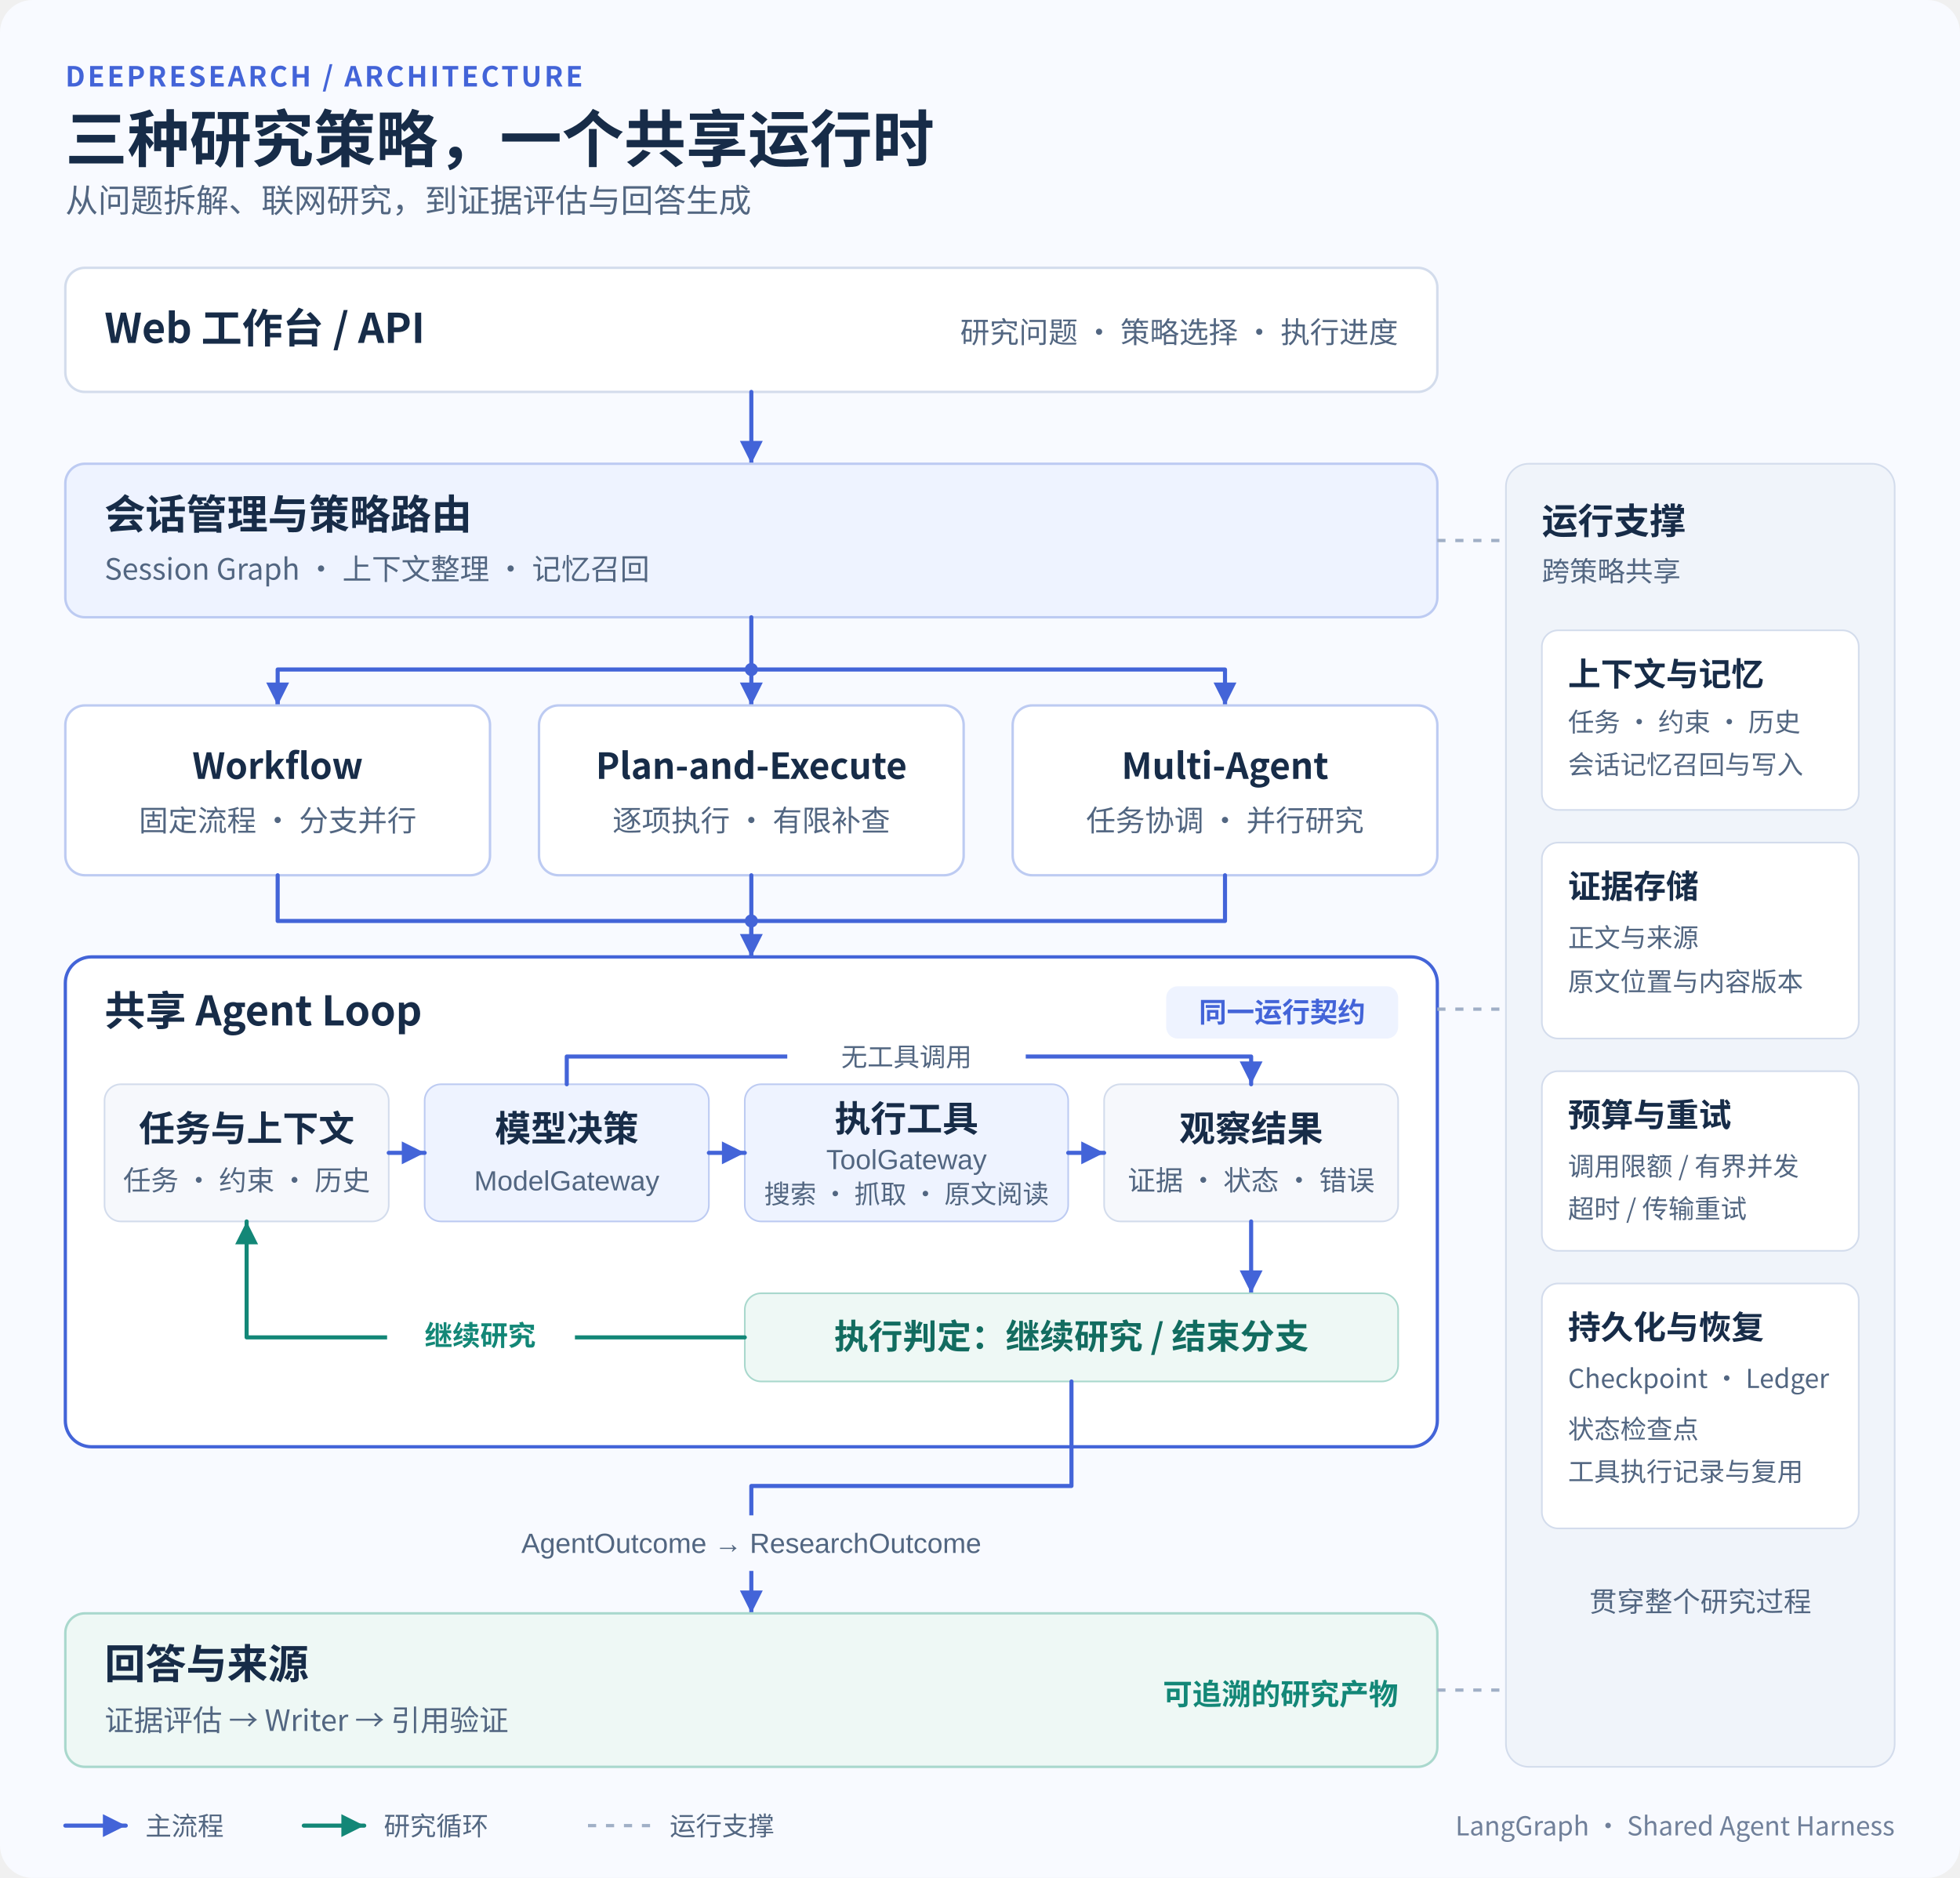
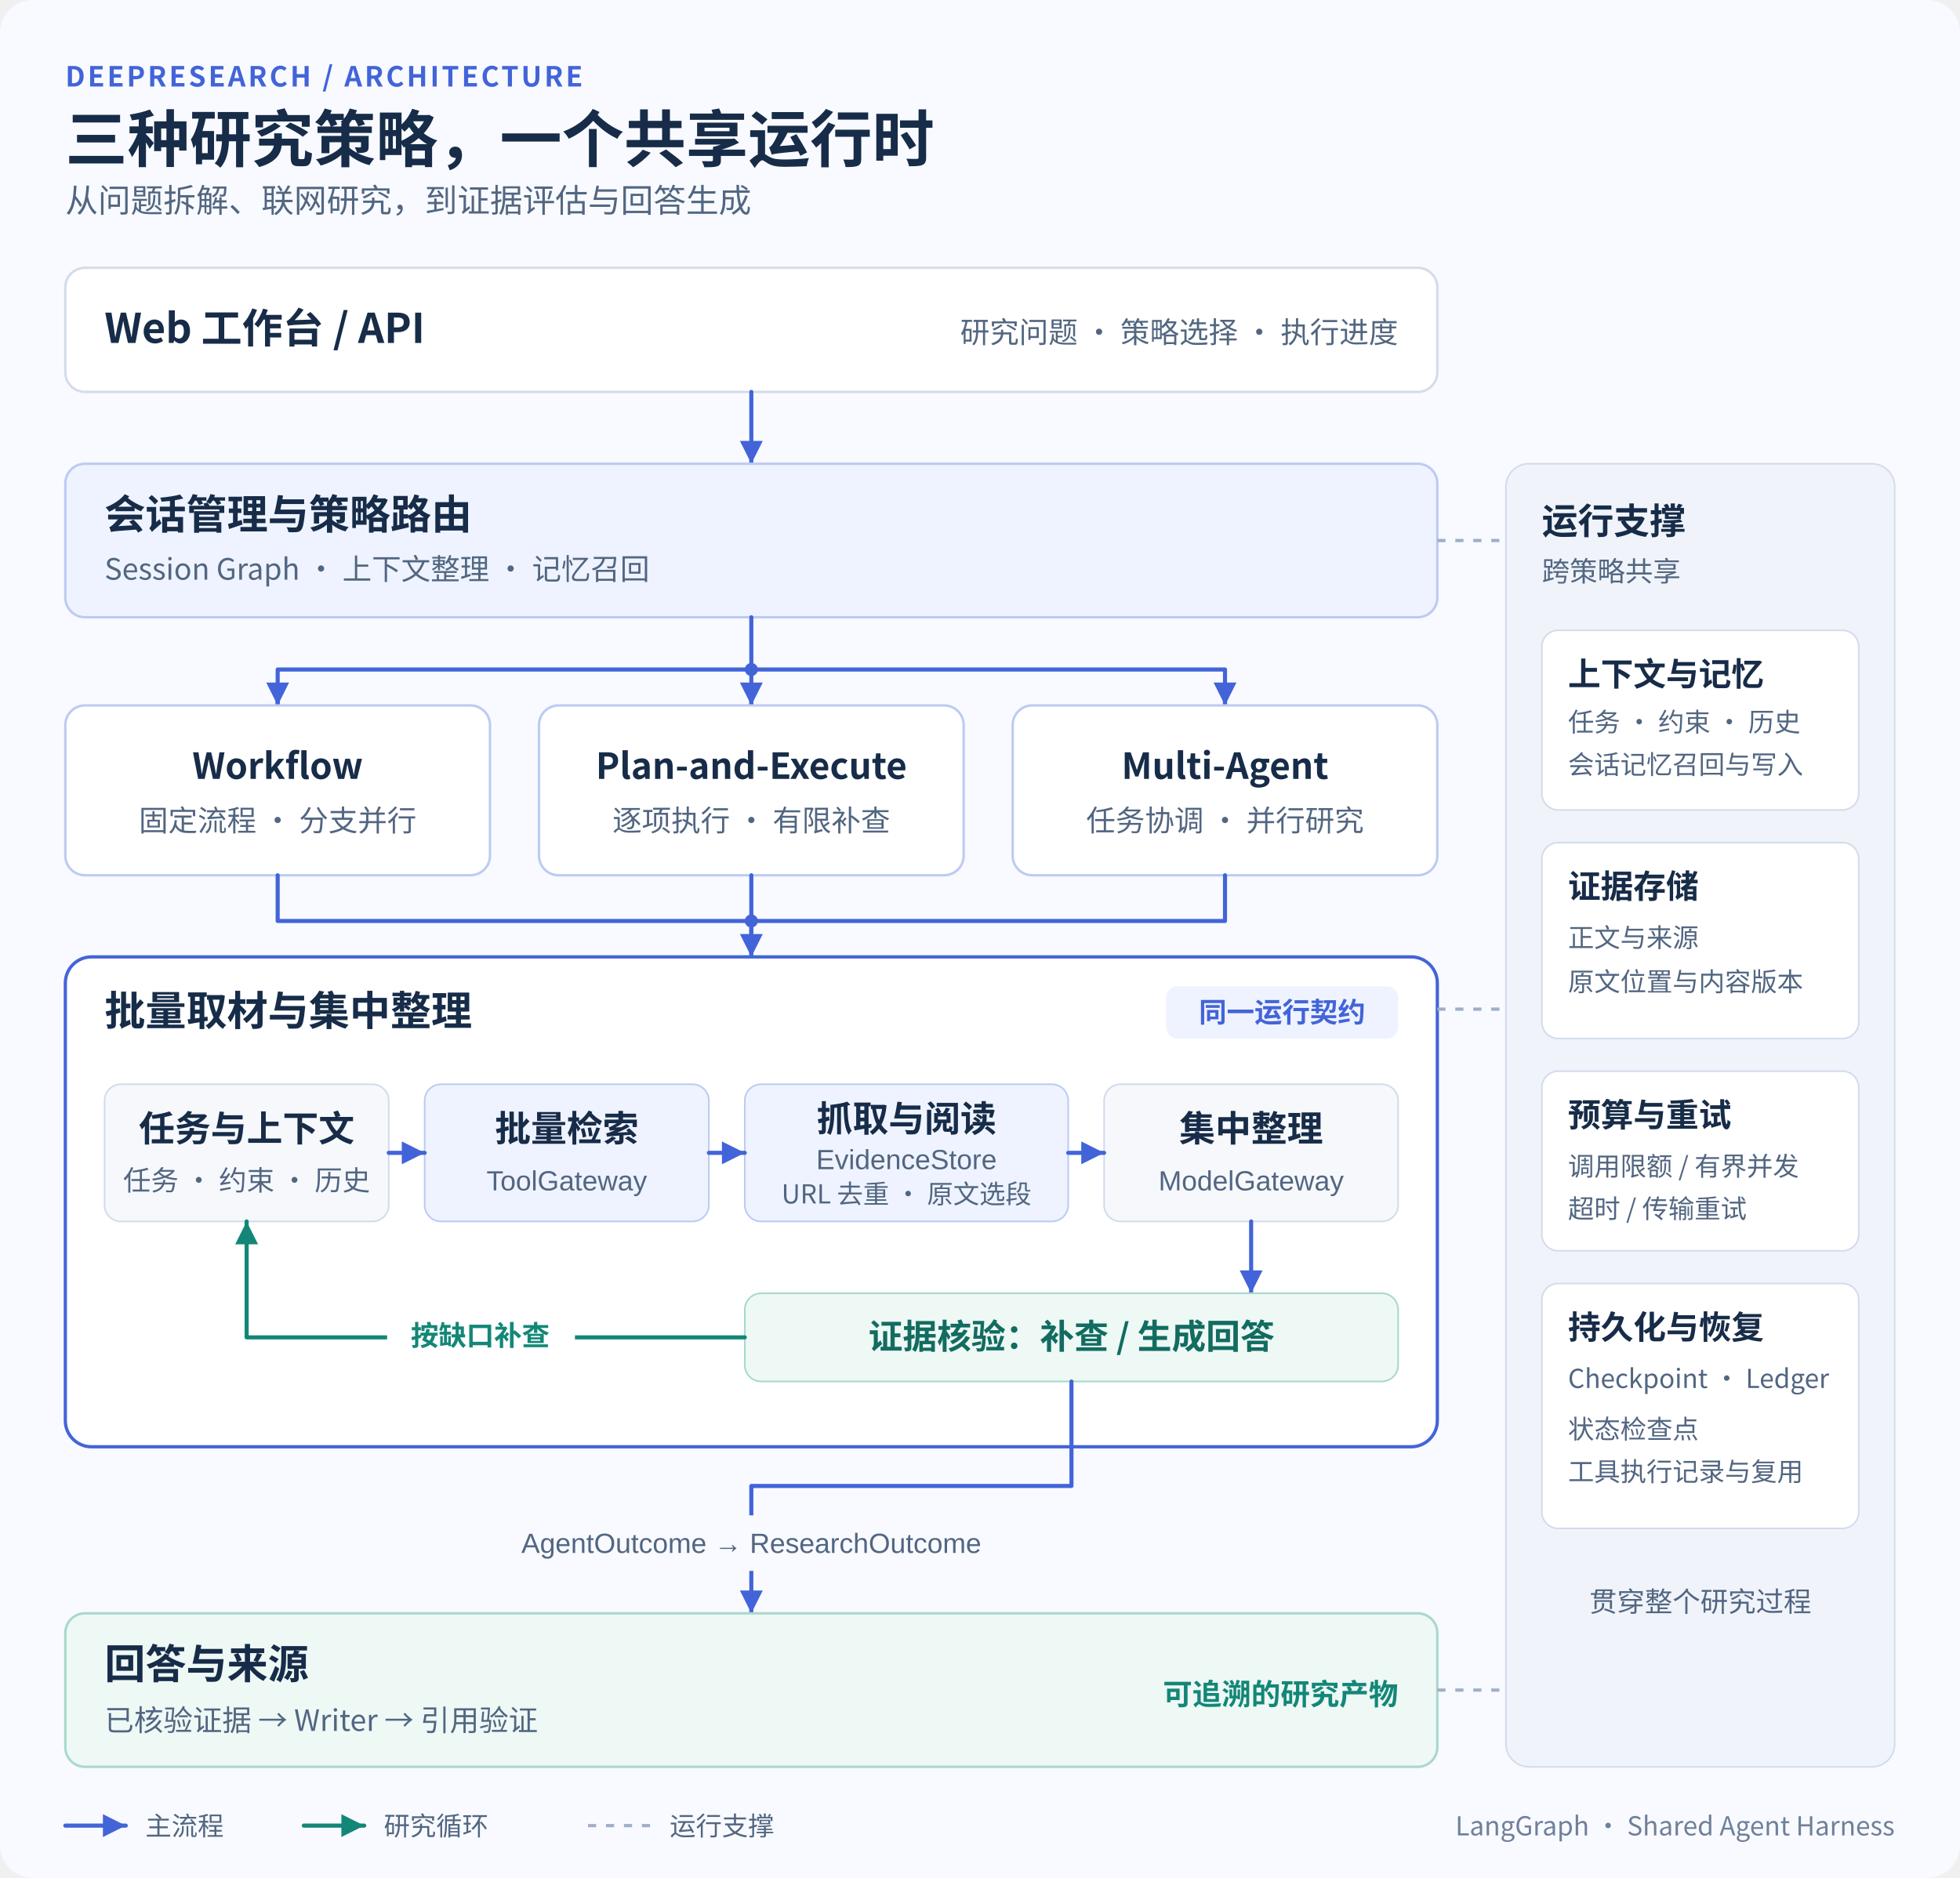
<svg xmlns="http://www.w3.org/2000/svg" width="1200" height="1150" viewBox="0 0 1200 1150" role="img" aria-labelledby="title desc">
  <defs>
    <marker id="flow-arrow" viewBox="0 0 10 10" refX="9" refY="5" markerWidth="7" markerHeight="7" orient="auto">
      <path d="M1 1 9 5 1 9Z" fill="#4364d8" />
    </marker>
    <marker id="loop-arrow" viewBox="0 0 10 10" refX="9" refY="5" markerWidth="7" markerHeight="7" orient="auto">
      <path d="M1 1 9 5 1 9Z" fill="#138777" />
    </marker>
    <style>
text { font-family: "Segoe UI", "Microsoft YaHei", "PingFang SC", "Noto Sans CJK SC", sans-serif; }
.heading { font-size:38px; font-weight:700; fill:#172c48; }
.lead { font-size:20px; fill:#526681; }
.section { font-size:25px; font-weight:650; fill:#172c48; }
.node-title { font-size:22px; font-weight:650; fill:#172c48; }
.copy { font-size:18px; fill:#526681; }
.small { font-size:17px; fill:#526681; }
.code { font-family:"Segoe UI",Arial,sans-serif; font-size:17px; fill:#526681; }
.flow { fill:none; stroke:#4364d8; stroke-width:2.5; stroke-linecap:round; stroke-linejoin:round; }
.loop { fill:none; stroke:#138777; stroke-width:2.5; stroke-linecap:round; stroke-linejoin:round; }
.support { fill:none; stroke:#a0afc6; stroke-width:2; stroke-dasharray:5 6; }
</style>
  </defs>
  <rect x="0" y="0" width="1200" height="1150" rx="20" fill="#f8faff" stroke="#f8faff" stroke-width="0" />
  <text x="40" y="53" class="copy" style="font-size:17px;fill:#4364d8;font-weight:700;letter-spacing:1.5px">DEEPRESEARCH / ARCHITECTURE</text>
  <text x="40" y="99" class="heading">三种研究策略，一个共享运行时</text>
  <text x="40" y="130" class="lead">从问题拆解、联网研究，到证据评估与回答生成</text>
  <rect x="40" y="164" width="840" height="76" rx="12" fill="#ffffff" stroke="#d3dcec" stroke-width="1.5" />
  <text x="64" y="210" class="section">Web 工作台 / API</text>
  <text x="856" y="210" class="copy" text-anchor="end">研究问题 · 策略选择 · 执行进度</text>
  <path d="M460 240V284" class="flow" marker-end="url(#flow-arrow)" />
  <rect x="40" y="284" width="840" height="94" rx="12" fill="#eef3ff" stroke="#bdcbf2" stroke-width="1.5" />
  <text x="64" y="324" class="section">会话管理与策略路由</text>
  <text x="64" y="355" class="copy">Session Graph · 上下文整理 · 记忆召回</text>
  <path d="M460 378V410M170 432V410H750V432M460 410V432" class="flow" />
  <path d="M170 420V432" class="flow" marker-end="url(#flow-arrow)" />
  <path d="M460 420V432" class="flow" marker-end="url(#flow-arrow)" />
  <path d="M750 420V432" class="flow" marker-end="url(#flow-arrow)" />
  <circle cx="460" cy="410" r="4" fill="#4364d8" />
  <rect x="40" y="432" width="260" height="104" rx="12" fill="#ffffff" stroke="#bdcbf2" stroke-width="1.5" />
  <text x="170" y="477" class="node-title" text-anchor="middle">Workflow</text>
  <text x="170" y="509" class="copy" text-anchor="middle">固定流程 · 分支并行</text>
  <rect x="330" y="432" width="260" height="104" rx="12" fill="#ffffff" stroke="#bdcbf2" stroke-width="1.5" />
  <text x="460" y="477" class="node-title" text-anchor="middle">Plan-and-Execute</text>
  <text x="460" y="509" class="copy" text-anchor="middle">逐项执行 · 有限补查</text>
  <rect x="620" y="432" width="260" height="104" rx="12" fill="#ffffff" stroke="#bdcbf2" stroke-width="1.5" />
  <text x="750" y="477" class="node-title" text-anchor="middle">Multi-Agent</text>
  <text x="750" y="509" class="copy" text-anchor="middle">任务协调 · 并行研究</text>
  <path d="M170 536V564H750V536M460 536V586" class="flow" />
  <path d="M460 564V586" class="flow" marker-end="url(#flow-arrow)" />
  <circle cx="460" cy="564" r="4" fill="#4364d8" />
  <rect x="40" y="586" width="840" height="300" rx="16" fill="#ffffff" stroke="#4364d8" stroke-width="2" />
-   <text x="64" y="628" class="section">共享 Agent Loop</text>
+   <text x="64" y="628" class="section">批量取材与集中整理</text>
  <rect x="714" y="604" width="142" height="32" rx="7" fill="#eef3ff" stroke="#eef3ff" stroke-width="0" />
  <text x="785" y="626" class="small" text-anchor="middle" style="fill:#4364d8;font-weight:600">同一运行契约</text>
  <rect x="64" y="664" width="174" height="84" rx="10" fill="#f6f8fc" stroke="#d3dcec" stroke-width="1" />
  <text x="151.0" y="699" class="node-title" text-anchor="middle">任务与上下文</text>
  <text x="151.0" y="729" class="small" text-anchor="middle">任务 · 约束 · 历史</text>
  <rect x="260" y="664" width="174" height="84" rx="10" fill="#eef3ff" stroke="#bdcbf2" stroke-width="1" />
-   <text x="347.0" y="699" class="node-title" text-anchor="middle">模型决策</text>
-   <text x="347.0" y="729" class="code" text-anchor="middle">ModelGateway</text>
+   <text x="347.0" y="699" class="node-title" text-anchor="middle">批量检索</text>
+   <text x="347.0" y="729" class="code" text-anchor="middle">ToolGateway</text>
  <rect x="676" y="664" width="180" height="84" rx="10" fill="#f6f8fc" stroke="#d3dcec" stroke-width="1" />
-   <text x="766.0" y="699" class="node-title" text-anchor="middle">观察结果</text>
-   <text x="766.0" y="729" class="small" text-anchor="middle">证据 · 状态 · 错误</text>
+   <text x="766.0" y="699" class="node-title" text-anchor="middle">集中整理</text>
+   <text x="766.0" y="729" class="code" text-anchor="middle">ModelGateway</text>
  <rect x="456" y="664" width="198" height="84" rx="10" fill="#eef3ff" stroke="#bdcbf2" stroke-width="1" />
-   <text x="555" y="693" class="node-title" text-anchor="middle">执行工具</text>
-   <text x="555" y="716" class="code" text-anchor="middle">ToolGateway</text>
-   <text x="555" y="737" class="copy" text-anchor="middle" style="font-size:16px">搜索 · 抓取 · 原文阅读</text>
+   <text x="555" y="693" class="node-title" text-anchor="middle">抓取与阅读</text>
+   <text x="555" y="716" class="code" text-anchor="middle">EvidenceStore</text>
+   <text x="555" y="737" class="copy" text-anchor="middle" style="font-size:16px">URL 去重 · 原文选段</text>
  <path d="M238 706H260" class="flow" marker-end="url(#flow-arrow)" />
  <path d="M434 706H456" class="flow" marker-end="url(#flow-arrow)" />
  <path d="M654 706H676" class="flow" marker-end="url(#flow-arrow)" />
-   <path d="M347 664V647H766V664" class="flow" marker-end="url(#flow-arrow)" />
-   <rect x="482" y="635" width="146" height="23" rx="4" fill="#ffffff" stroke="#ffffff" stroke-width="0" />
-   <text x="555" y="653" class="copy" text-anchor="middle" style="font-size:16px">无工具调用</text>
  <path d="M766 748V792" class="flow" marker-end="url(#flow-arrow)" />
  <rect x="456" y="792" width="400" height="54" rx="10" fill="#eef8f5" stroke="#a9d8cd" stroke-width="1" />
-   <text x="656" y="826" class="copy" text-anchor="middle" style="font-size:21px;fill:#126c60;font-weight:650">执行判定：继续研究 / 结束分支</text>
+   <text x="656" y="826" class="copy" text-anchor="middle" style="font-size:21px;fill:#126c60;font-weight:650">证据核验：补查 / 生成回答</text>
  <path d="M456 819H151V748" class="loop" marker-end="url(#loop-arrow)" />
  <rect x="237" y="804" width="115" height="27" rx="4" fill="#ffffff" stroke="#ffffff" stroke-width="0" />
-   <text x="294" y="824" class="copy" text-anchor="middle" style="font-size:17px;fill:#138777;font-weight:600">继续研究</text>
+   <text x="294" y="824" class="copy" text-anchor="middle" style="font-size:17px;fill:#138777;font-weight:600">按缺口补查</text>
  <path d="M656 846V910H460V988" class="flow" marker-end="url(#flow-arrow)" />
  <rect x="284" y="928" width="352" height="34" rx="6" fill="#f8faff" stroke="#f8faff" stroke-width="0" />
  <text x="460" y="951" class="code" text-anchor="middle">AgentOutcome → ResearchOutcome</text>
  <rect x="40" y="988" width="840" height="94" rx="12" fill="#eef8f5" stroke="#a9d8cd" stroke-width="1.5" />
  <text x="64" y="1028" class="section">回答与来源</text>
-   <text x="64" y="1060" class="copy">证据评估 → Writer → 引用验证</text>
+   <text x="64" y="1060" class="copy">已核验证据 → Writer → 引用验证</text>
  <text x="856" y="1044" class="copy" text-anchor="end" style="fill:#138777;font-weight:600">可追溯的研究产物</text>
  <rect x="922" y="284" width="238" height="798" rx="14" fill="#f0f4fa" stroke="#d3dcec" stroke-width="1" />
  <text x="944" y="327" class="node-title">运行支撑</text>
  <text x="944" y="356" class="small">跨策略共享</text>
  <rect x="944" y="386" width="194" height="110" rx="10" fill="#ffffff" stroke="#d3dcec" stroke-width="1" />
  <text x="960" y="420" class="copy" style="font-size:20px;fill:#172c48;font-weight:650">上下文与记忆</text>
  <text x="960" y="448" class="copy" style="font-size:16px">任务 · 约束 · 历史</text>
  <text x="960" y="474" class="copy" style="font-size:16px">会话记忆召回与写入</text>
  <rect x="944" y="516" width="194" height="120" rx="10" fill="#ffffff" stroke="#d3dcec" stroke-width="1" />
  <text x="960" y="550" class="copy" style="font-size:20px;fill:#172c48;font-weight:650">证据存储</text>
  <text x="960" y="580" class="copy" style="font-size:16px">正文与来源</text>
  <text x="960" y="607" class="copy" style="font-size:16px">原文位置与内容版本</text>
  <rect x="944" y="656" width="194" height="110" rx="10" fill="#ffffff" stroke="#d3dcec" stroke-width="1" />
  <text x="960" y="690" class="copy" style="font-size:20px;fill:#172c48;font-weight:650">预算与重试</text>
  <text x="960" y="720" class="copy" style="font-size:16px">调用限额 / 有界并发</text>
  <text x="960" y="746" class="copy" style="font-size:16px">超时 / 传输重试</text>
  <rect x="944" y="786" width="194" height="150" rx="10" fill="#ffffff" stroke="#d3dcec" stroke-width="1" />
  <text x="960" y="820" class="copy" style="font-size:20px;fill:#172c48;font-weight:650">持久化与恢复</text>
  <text x="960" y="850" class="copy" style="font-size:16px">Checkpoint · Ledger</text>
  <text x="960" y="881" class="copy" style="font-size:16px">状态检查点</text>
  <text x="960" y="907" class="copy" style="font-size:16px">工具执行记录与复用</text>
  <path d="M880 331H922M880 618H922M880 1035H922" class="support" />
  <text x="1041" y="987" class="small" text-anchor="middle">贯穿整个研究过程</text>
  <path d="M40 1118H77" class="flow" marker-end="url(#flow-arrow)" />
  <text x="89" y="1124" class="copy" style="font-size:16px">主流程</text>
  <path d="M186 1118H223" class="loop" marker-end="url(#loop-arrow)" />
  <text x="235" y="1124" class="copy" style="font-size:16px">研究循环</text>
  <path d="M360 1118H398" class="support" />
  <text x="410" y="1124" class="copy" style="font-size:16px">运行支撑</text>
  <text x="1160" y="1124" class="copy" text-anchor="end" style="font-size:16px;fill:#70809a">LangGraph · Shared Agent Harness</text>
</svg>
